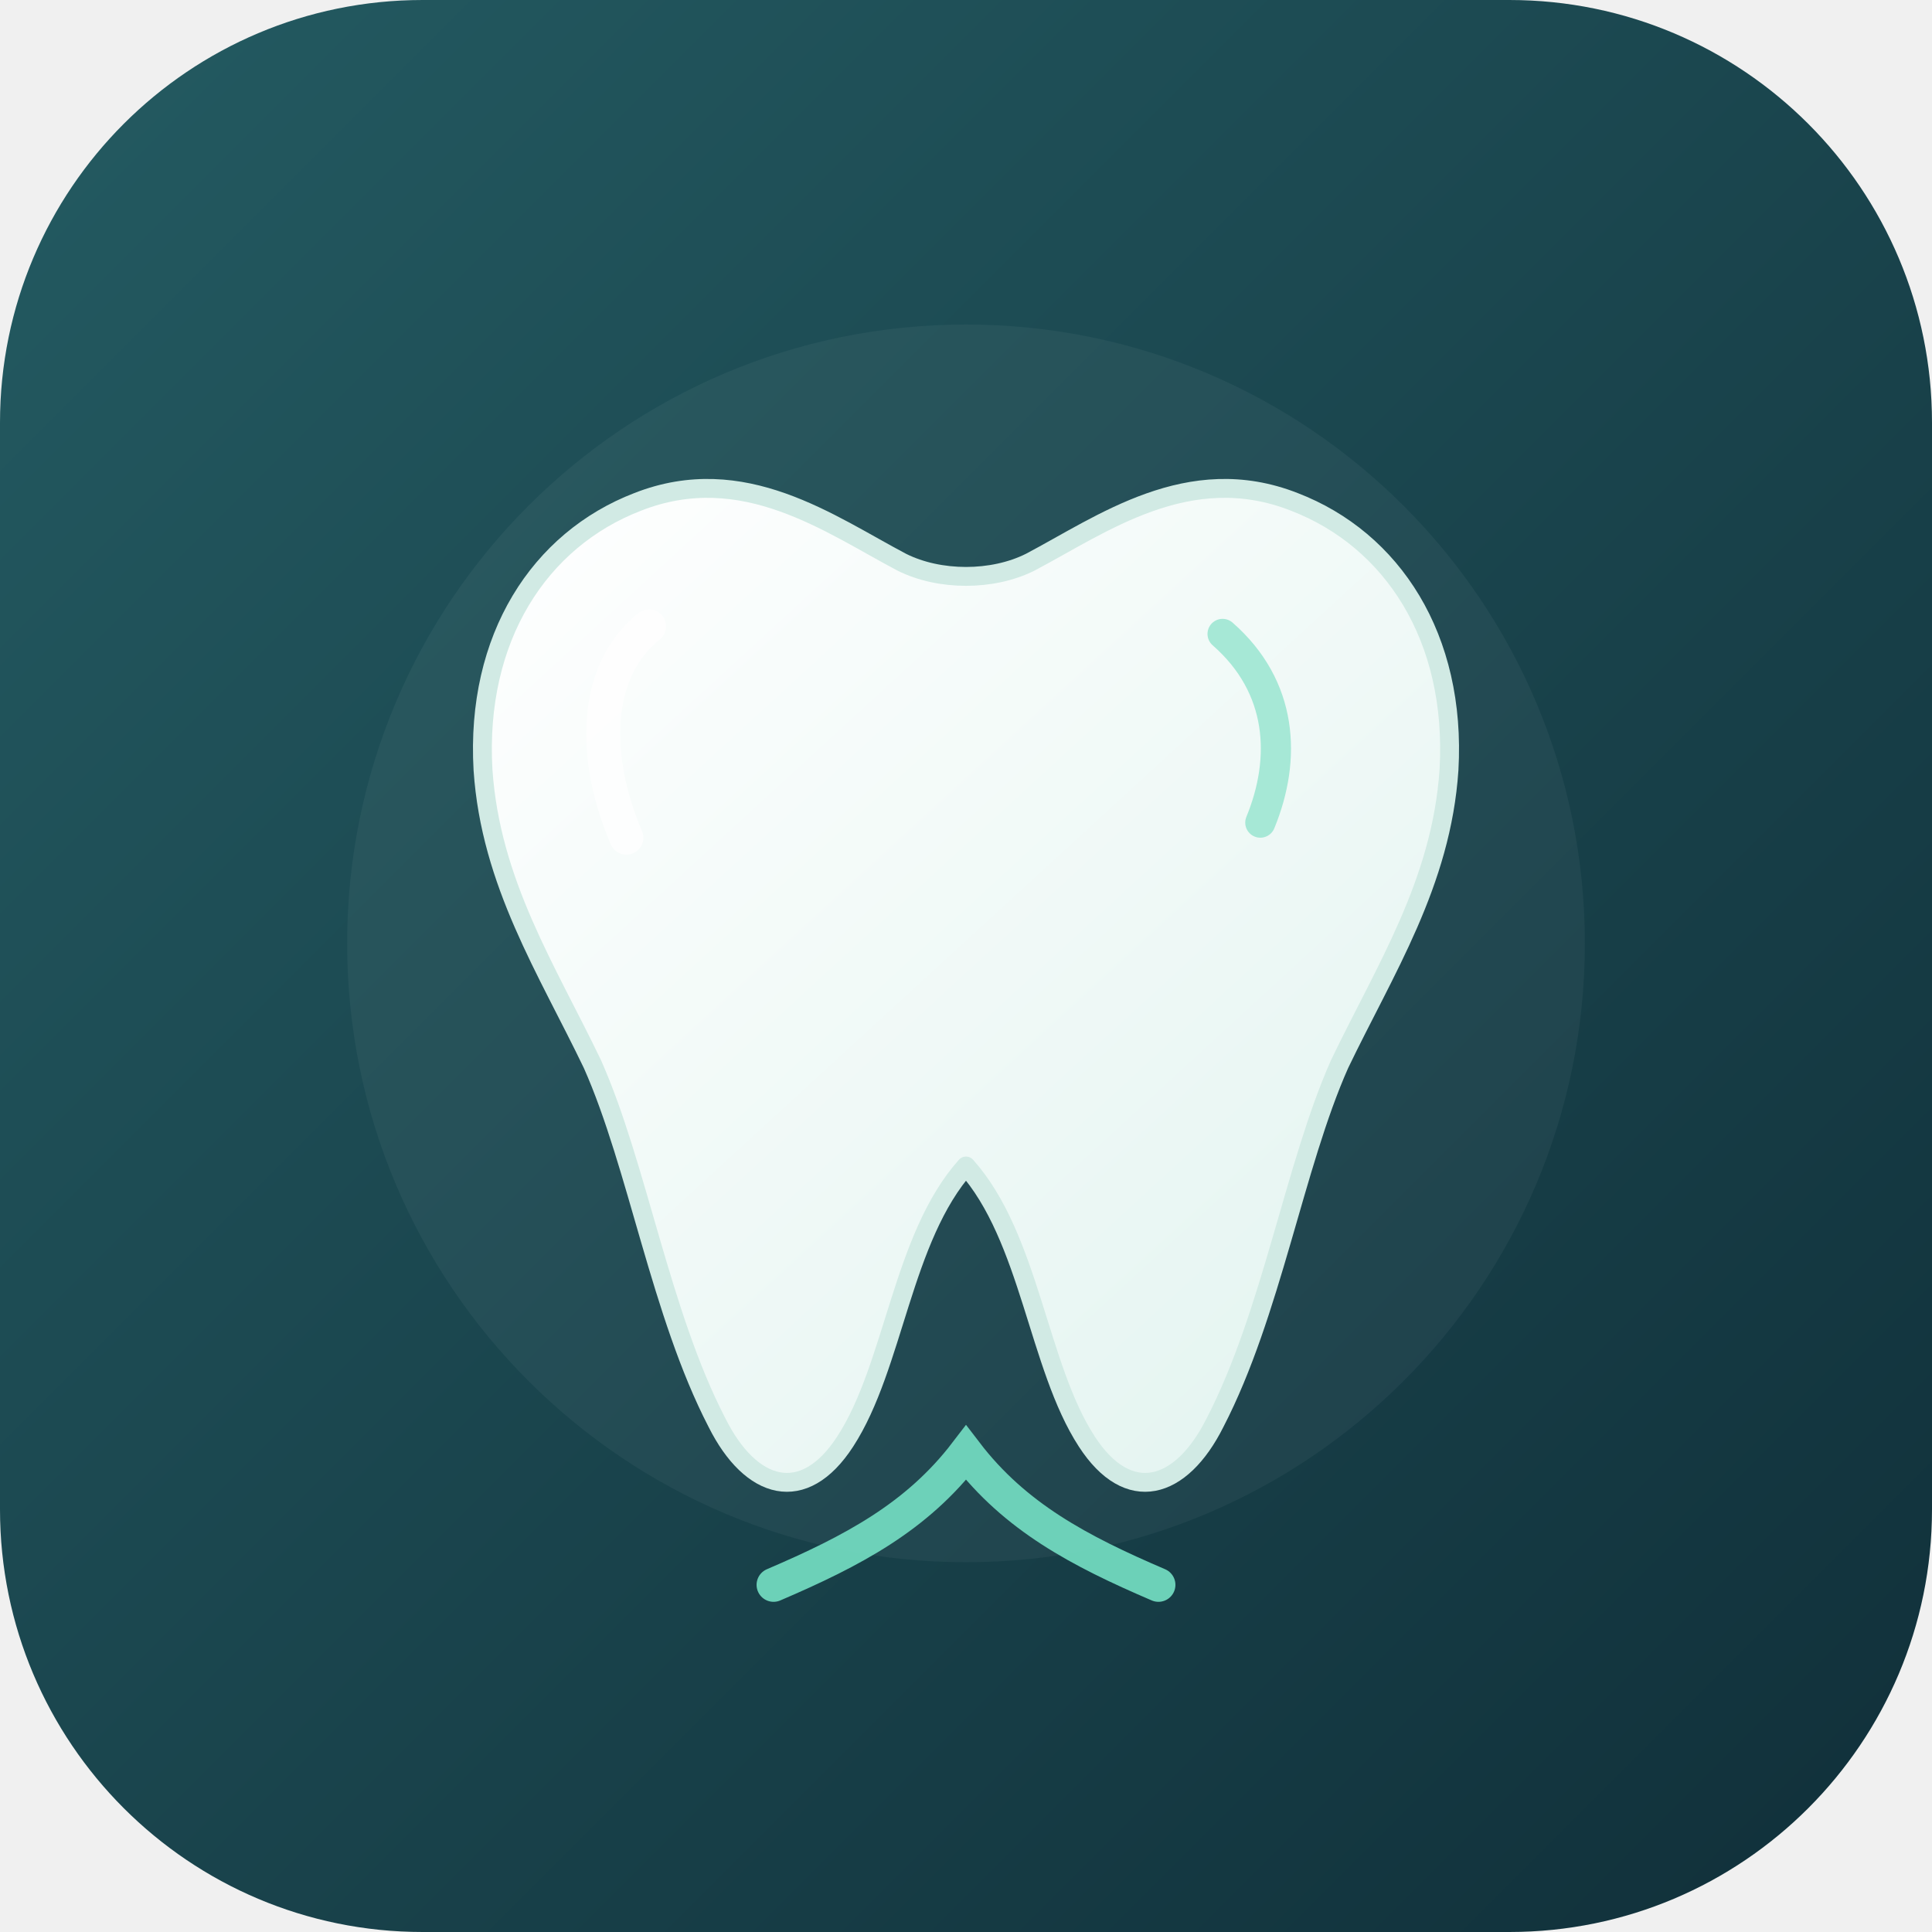
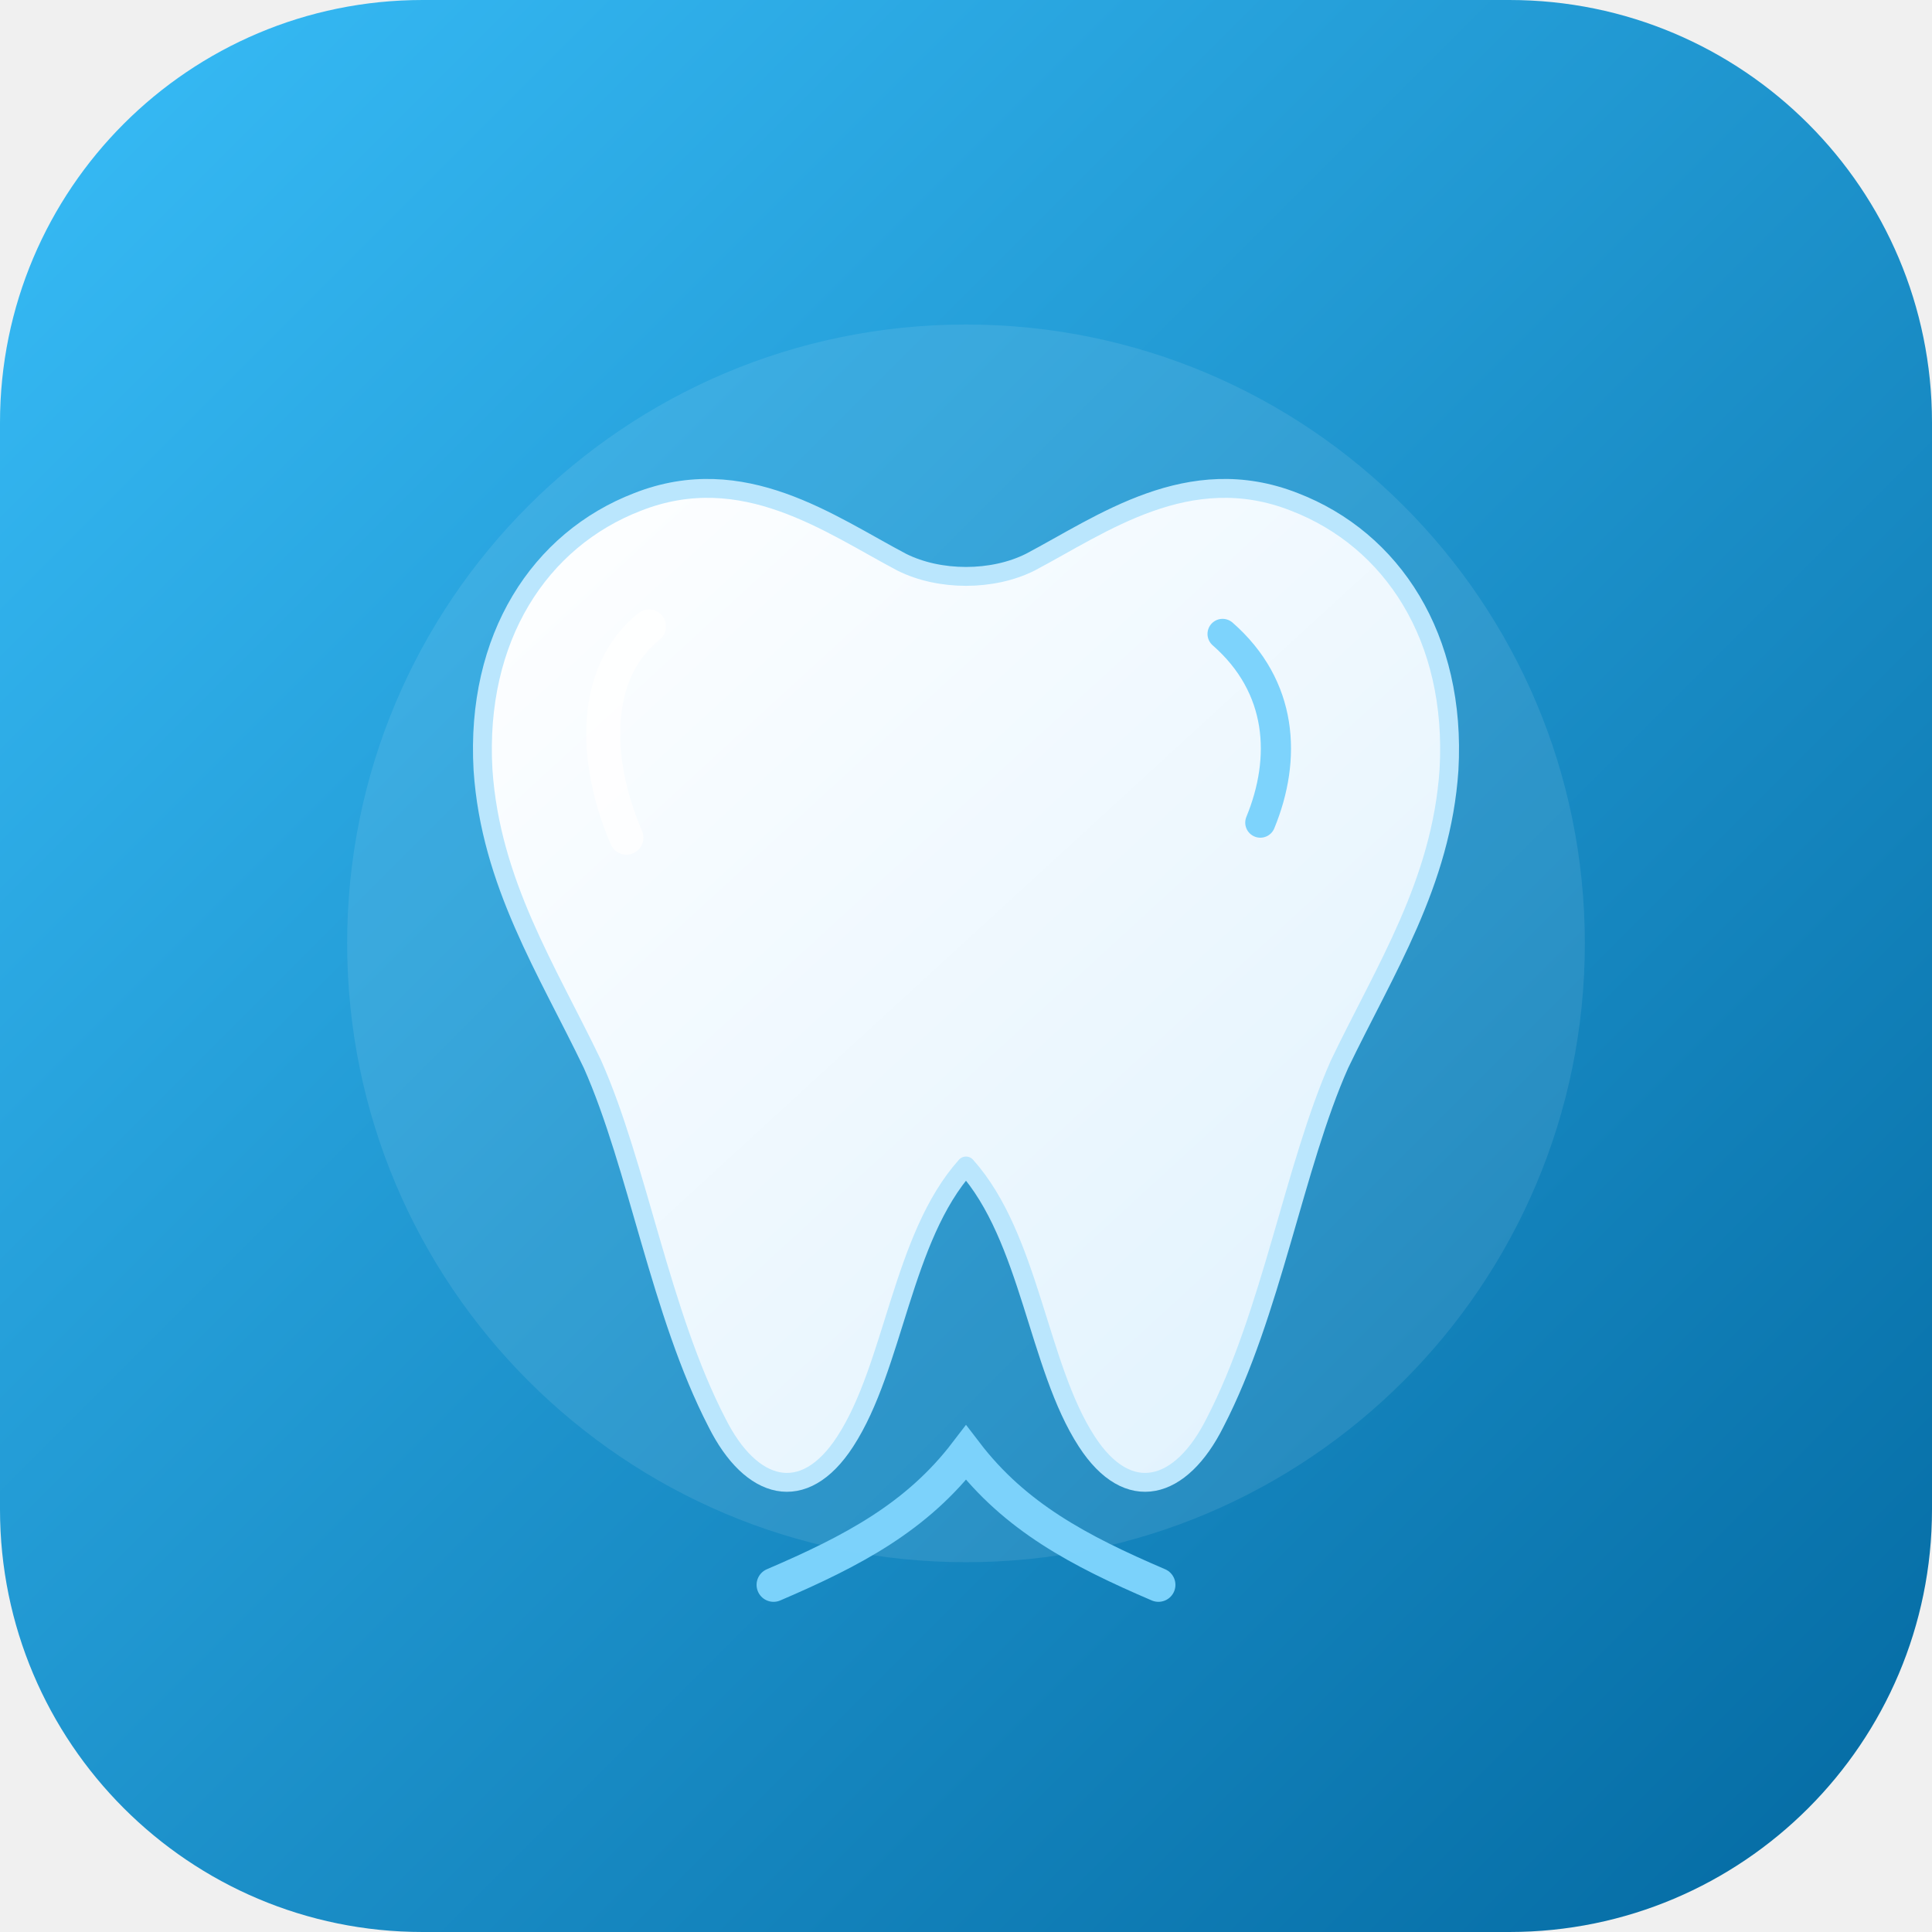
<svg xmlns="http://www.w3.org/2000/svg" width="512" height="512" viewBox="0 0 512 512">
  <defs>
    <linearGradient id="bg" x1="0" y1="0" x2="1" y2="1">
-       <stop offset="0" stop-color="#245B62" />
-       <stop offset="1" stop-color="#102F39" />
+       <stop offset="0" stop-color="#38BDF8" />
+       <stop offset="1" stop-color="#0369A1" />
    </linearGradient>
    <linearGradient id="tooth" x1="0" y1="0" x2="0.9" y2="1">
      <stop offset="0" stop-color="#FFFFFF" />
-       <stop offset="1" stop-color="#E3F4F0" />
+       <stop offset="1" stop-color="#E0F2FE" />
    </linearGradient>
  </defs>
  <rect width="512" height="512" rx="112" fill="url(#bg)" />
-   <circle cx="256" cy="250" r="164" fill="#FFFFFF" opacity=".045" />
-   <path d="M169 133 C143 143 126 169 128 204 C130 234 145 257 157 282 C169 309 175 348 190 377 C199 395 213 399 224 382 C237 362 239 328 256 309 C273 328 275 362 288 382 C299 399 313 395 322 377 C337 348 343 309 355 282 C367 257 382 234 384 204 C386 169 369 143 343 133 C315 122 292 139 273 149 C263 154 249 154 239 149 C220 139 197 122 169 133 Z" fill="url(#tooth)" stroke="#D1EAE4" stroke-width="5" stroke-linejoin="round" />
-   <path d="M172 166 C157 178 157 201 166 222" fill="none" stroke="#FFFFFF" stroke-width="9" stroke-linecap="round" opacity=".72" />
-   <path d="M324 168 C340 182 341 201 334 218" fill="none" stroke="#A6E8D6" stroke-width="8" stroke-linecap="round" />
-   <path d="M205 420 C226 411 243 402 256 385 C269 402 286 411 307 420" fill="none" stroke="#70D8BE" stroke-width="9" stroke-linecap="round" opacity=".95" />
+   <circle cx="256" cy="250" r="164" fill="#FFFFFF" opacity=".09" />
+   <path d="M169 133 C143 143 126 169 128 204 C130 234 145 257 157 282 C169 309 175 348 190 377 C199 395 213 399 224 382 C237 362 239 328 256 309 C273 328 275 362 288 382 C299 399 313 395 322 377 C337 348 343 309 355 282 C367 257 382 234 384 204 C386 169 369 143 343 133 C315 122 292 139 273 149 C263 154 249 154 239 149 C220 139 197 122 169 133 Z" fill="url(#tooth)" stroke="#BAE6FD" stroke-width="5" stroke-linejoin="round" />
+   <path d="M172 166 C157 178 157 201 166 222" fill="none" stroke="#FFFFFF" stroke-width="9" stroke-linecap="round" opacity=".8" />
+   <path d="M324 168 C340 182 341 201 334 218" fill="none" stroke="#7DD3FC" stroke-width="8" stroke-linecap="round" />
+   <path d="M205 420 C226 411 243 402 256 385 C269 402 286 411 307 420" fill="none" stroke="#7DD3FC" stroke-width="9" stroke-linecap="round" opacity=".98" />
</svg>
